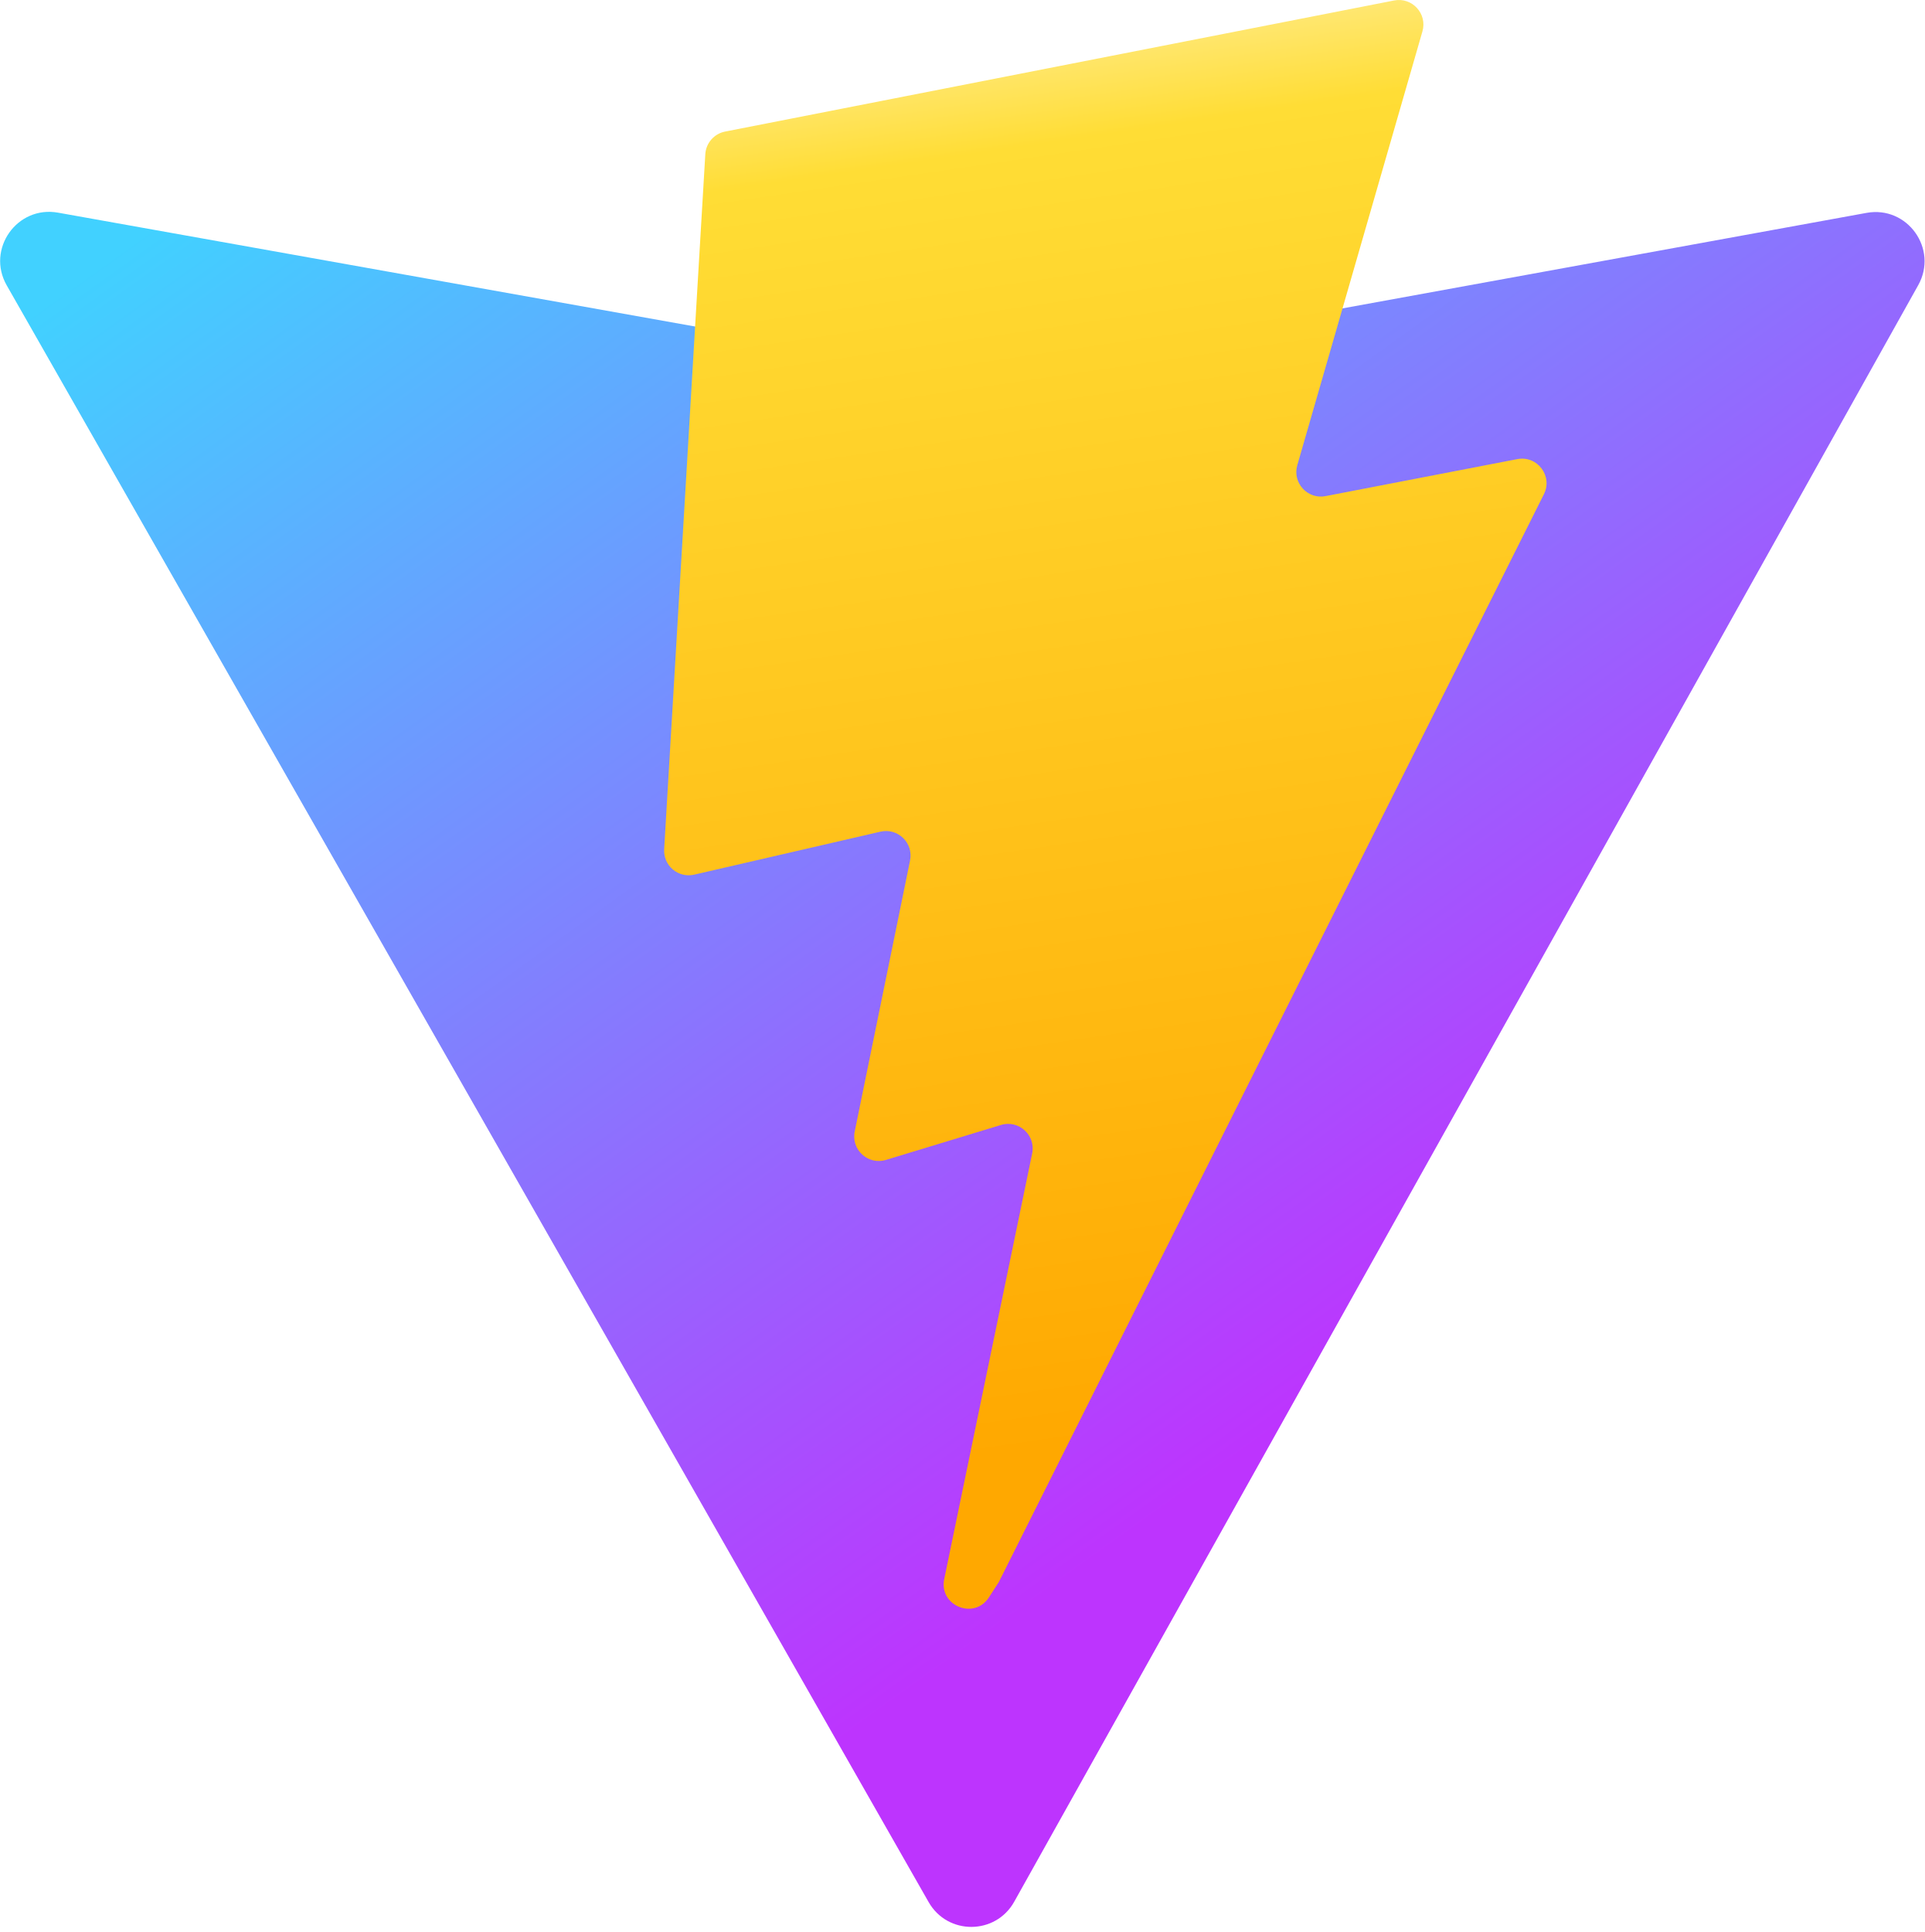
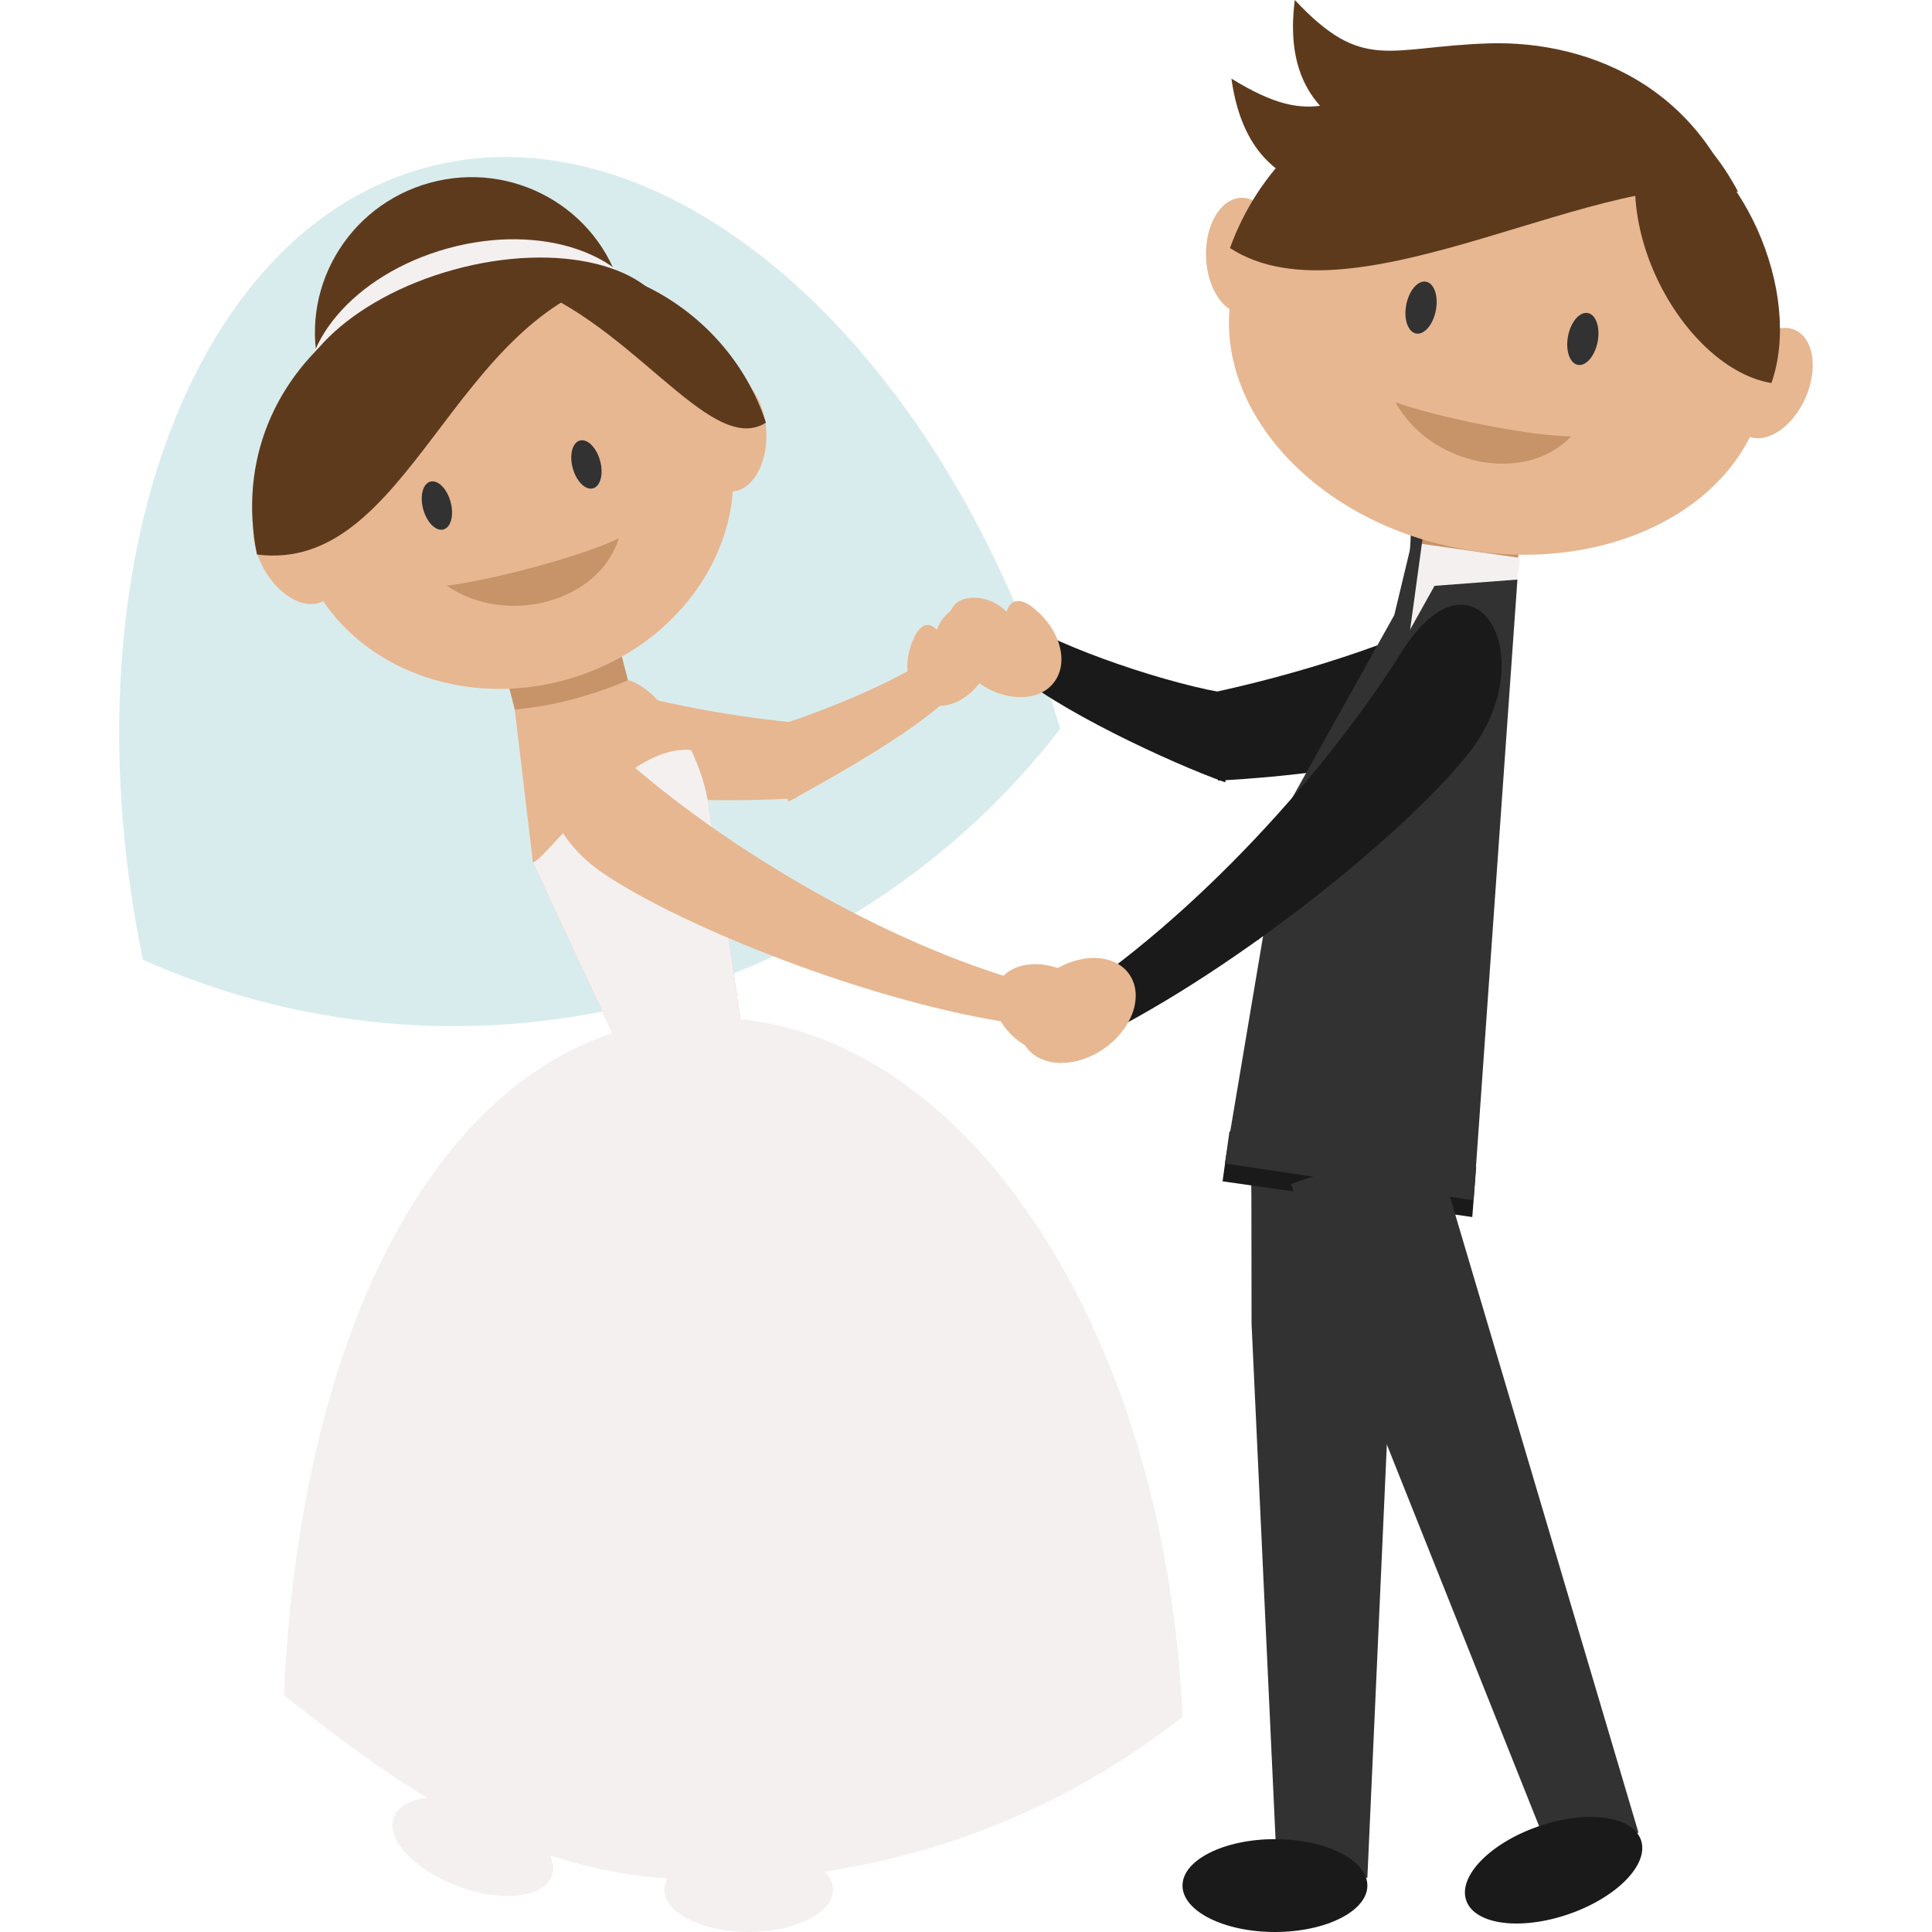
- <svg xmlns="http://www.w3.org/2000/svg" aria-hidden="true" role="img" class="iconify iconify--logos" width="31.88" height="32" preserveAspectRatio="xMidYMid meet" viewBox="0 0 256 257">
-   <defs>
-     <linearGradient id="IconifyId1813088fe1fbc01fb466" x1="-.828%" x2="57.636%" y1="7.652%" y2="78.411%">
-       <stop offset="0%" stop-color="#41D1FF" />
-       <stop offset="100%" stop-color="#BD34FE" />
-     </linearGradient>
-     <linearGradient id="IconifyId1813088fe1fbc01fb467" x1="43.376%" x2="50.316%" y1="2.242%" y2="89.03%">
-       <stop offset="0%" stop-color="#FFEA83" />
-       <stop offset="8.333%" stop-color="#FFDD35" />
-       <stop offset="100%" stop-color="#FFA800" />
-     </linearGradient>
-   </defs>
-   <path fill="url(#IconifyId1813088fe1fbc01fb466)" d="M255.153 37.938L134.897 252.976c-2.483 4.44-8.862 4.466-11.382.048L.875 37.958c-2.746-4.814 1.371-10.646 6.827-9.67l120.385 21.517a6.537 6.537 0 0 0 2.322-.004l117.867-21.483c5.438-.991 9.574 4.796 6.877 9.62Z" />
-   <path fill="url(#IconifyId1813088fe1fbc01fb467)" d="M185.432.063L96.44 17.501a3.268 3.268 0 0 0-2.634 3.014l-5.474 92.456a3.268 3.268 0 0 0 3.997 3.378l24.777-5.718c2.318-.535 4.413 1.507 3.936 3.838l-7.361 36.047c-.495 2.426 1.782 4.5 4.151 3.78l15.304-4.649c2.372-.72 4.652 1.36 4.15 3.788l-11.698 56.621c-.732 3.542 3.979 5.473 5.943 2.437l1.313-2.028l72.516-144.72c1.215-2.423-.88-5.186-3.54-4.672l-25.505 4.922c-2.396.462-4.435-1.77-3.759-4.114l16.646-57.705c.677-2.35-1.37-4.583-3.769-4.113Z" />
+ <svg xmlns="http://www.w3.org/2000/svg" version="1.1" id="Capa_1" viewBox="0 0 192.218 192.218" xml:space="preserve">
+   <g>
+     <g>
+       <polygon style="fill-rule:evenodd;clip-rule:evenodd;fill:#C79369;" points="139.868,59.515 150.065,60.765 153.003,44.613     142.807,43.364   " />
+       <path style="fill-rule:evenodd;clip-rule:evenodd;fill:#D9ECED;" d="M42.867,16.54c24.19-6.091,51.487,18.689,62.622,55.964    C95.45,85.526,81.076,95.42,63.821,99.765c-17.254,4.345-34.6,2.437-49.607-4.279C6.369,57.383,18.676,22.631,42.867,16.54z" />
+       <path style="fill-rule:evenodd;clip-rule:evenodd;fill:#E7B791;" d="M75.618,72.693c4.62-1.206,14.358-5.043,17.962-8.06    l2.035,3.481C92.585,72,82.841,77.31,78.458,79.754L75.618,72.693z" />
+       <path style="fill-rule:evenodd;clip-rule:evenodd;fill:#E7B791;" d="M61.695,68.729c5.153,1.444,11.526,2.63,18.295,3.255    l-0.798,7.444c-6.294,0.353-11.99,0.216-15.778-0.386C52.816,77.36,50.42,65.568,61.695,68.729z" />
+       <path style="fill-rule:evenodd;clip-rule:evenodd;fill:#E7B791;" d="M91.03,63.271c0.658-1.295,1.477-1.362,2.172-0.606    c0.722-2.026,2.817-2.923,3.824-2.411c1.959,0.995,2.451,3.96,1.099,6.621c-1.353,2.662-4.036,4.013-5.996,3.018    C90.17,68.897,89.678,65.933,91.03,63.271z" />
+       <rect x="50.657" y="59.49" transform="matrix(-0.968 0.2509 -0.2509 -0.968 128.1275 119.0598)" style="fill-rule:evenodd;clip-rule:evenodd;fill:#C79369;" width="11.633" height="16.416" />
+       <path style="fill-rule:evenodd;clip-rule:evenodd;fill:#E7B791;" d="M62.296,105.684l-9.273-19.877l-1.808-15.216    c3.843-0.349,7.594-1.342,11.261-2.918c2.957,0.66,7.304,6.845,8.068,12.755l3.331,22.255L62.296,105.684z" />
+       <path style="fill-rule:evenodd;clip-rule:evenodd;fill:#F5F0F0;" d="M70.589,101.248c24.945,0,45.366,30.695,47.062,69.56    c-12.914,10.177-29.269,16.262-47.062,16.262c-17.793,0-29.428-8.23-42.341-18.407C29.943,129.798,45.644,101.248,70.589,101.248z    " />
+       <path style="fill-rule:evenodd;clip-rule:evenodd;fill:#F5F0F0;" d="M53.023,85.807c1.392-0.335,9.265-11.864,15.74-11.179    c0.869,1.82,1.524,3.825,1.78,5.8l3.298,22.029l0.033,0.226l-11.579,3.001L53.023,85.807z" />
+       <path style="fill-rule:evenodd;clip-rule:evenodd;fill:#E7B791;" d="M62.975,76.206c9.295,8.038,24.634,17.502,39.36,21.626    l-1.217,4.013c-14.233-2.01-33.279-9.635-41.144-14.983C50.58,80.473,53.599,68.097,62.975,76.206z" />
+       <path style="fill-rule:evenodd;clip-rule:evenodd;fill:#F5F0F0;" d="M74.49,192.218c4.62,0,8.388-1.893,8.388-4.213    c0-2.319-3.768-4.212-8.388-4.212c-4.619,0-8.387,1.893-8.387,4.212C66.104,190.325,69.871,192.218,74.49,192.218z" />
+       <g>
+         <path style="fill-rule:evenodd;clip-rule:evenodd;fill:#323232;" d="M127.086,186.817l-2.566-55.118l-0.018-12.87l-0.013-4.289     h14.801c-1.082,24.093-2.165,48.184-3.247,72.277C133.057,186.817,130.07,186.817,127.086,186.817z" />
+         <polygon style="fill-rule:evenodd;clip-rule:evenodd;fill:#323232;" points="124.488,114.54 124.694,114.54 124.501,118.831      124.501,118.829    " />
+       </g>
+       <path style="fill-rule:evenodd;clip-rule:evenodd;fill:#1A1A1A;" d="M126.845,192.218c5.065,0,9.197-2.075,9.197-4.619    c0-2.544-4.132-4.619-9.197-4.619c-5.065,0-9.196,2.075-9.196,4.619C117.648,190.143,121.779,192.218,126.845,192.218z" />
+       <path style="fill-rule:evenodd;clip-rule:evenodd;fill:#1A1A1A;" d="M123.789,69.206c-5.521-0.494-16.764-4.198-21.469-6.96    l-1.662,4.376c4.216,3.867,15.746,9.256,21.233,11.213L123.789,69.206z" />
+       <path style="fill-rule:evenodd;clip-rule:evenodd;fill:#1A1A1A;" d="M140.004,63.063c-5.759,2.332-12.958,4.524-20.687,6.12    l1.882,8.484c7.307-0.406,13.86-1.3,18.152-2.482C151.361,71.875,152.603,57.961,140.004,63.063z" />
+       <path style="fill-rule:evenodd;clip-rule:evenodd;fill:#E7B791;" d="M102.724,60.413c-1.331-1.033-2.224-0.699-2.58,0.44    c-1.762-1.771-4.405-1.674-5.21-0.639c-1.563,2.016-0.612,5.371,2.126,7.497c2.737,2.125,6.225,2.215,7.789,0.199    C106.413,65.895,105.462,62.539,102.724,60.413z" />
+       <path style="fill-rule:evenodd;clip-rule:evenodd;fill:#E7B791;" d="M106.323,96.788c1.358,0.72,1.415,1.587,0.602,2.31    c2.132,0.802,3.042,3.036,2.481,4.093c-1.09,2.055-4.236,2.522-7.028,1.041c-2.793-1.48-4.174-4.347-3.084-6.402    C100.384,95.773,103.53,95.308,106.323,96.788z" />
+       <polygon style="fill-rule:evenodd;clip-rule:evenodd;fill:#F5F0F0;" points="140.652,53.995 151.24,55.51 150.439,61.107     138.877,63.977   " />
+       <polygon style="fill-rule:evenodd;clip-rule:evenodd;fill:#1A1A1A;" points="122.327,112.566 146.868,116.076 146.48,121.085     121.635,117.531   " />
+       <polygon style="fill-rule:evenodd;clip-rule:evenodd;fill:#323232;" points="146.611,119.419 150.971,57.662 142.723,58.286     126.697,87.02 121.859,115.763   " />
+       <path style="fill-rule:evenodd;clip-rule:evenodd;fill:#F5F0F0;" d="M141.539,55.326c-3.98,18.962-4.857,28.249-14.379,33.752    l1.149-8.203l10.411-19.682l1.933-7.198L141.539,55.326z" />
+       <path style="fill-rule:evenodd;clip-rule:evenodd;fill:#323232;" d="M141.619,52.967l-1.692,12.369l-0.836,1.848l-8.241,17.327    l-5.694,9.088l2.931-13.361l10.634-19.044l1.501-6.259c0.229-0.952,0.123-4.76,0.123-4.76L141.619,52.967z" />
+       <path style="fill-rule:evenodd;clip-rule:evenodd;fill:#1A1A1A;" d="M139.443,64.877c-7.162,11.414-20.203,26.266-34.317,35.32    l2.564,3.816c14.277-6.681,31.795-20.794,38.323-28.929C153.81,65.368,146.668,53.363,139.443,64.877z" />
+       <path style="fill-rule:evenodd;clip-rule:evenodd;fill:#E7B791;" d="M104.561,96.746c-1.381,0.967-1.325,1.918-0.343,2.595    c-2.212,1.16-2.901,3.714-2.149,4.788c1.462,2.09,4.95,2.173,7.789,0.186c2.84-1.987,3.956-5.292,2.494-7.383    C110.889,94.842,107.4,94.759,104.561,96.746z" />
+       <g>
+         <path style="fill-rule:evenodd;clip-rule:evenodd;fill:#323232;" d="M154.549,185.254l-20.446-51.25l-4.226-12.156l-1.414-4.05     l13.987-4.839c6.854,23.122,13.708,46.244,20.563,69.367C160.192,183.302,157.37,184.278,154.549,185.254z" />
+         <polygon style="fill-rule:evenodd;clip-rule:evenodd;fill:#323232;" points="128.463,117.798 128.657,117.73 129.878,121.85      129.877,121.848    " />
+       </g>
+       <ellipse transform="matrix(-0.327 -0.945 0.945 -0.327 29.2796 392.9934)" style="fill-rule:evenodd;clip-rule:evenodd;fill:#1A1A1A;" cx="154.577" cy="186.071" rx="4.619" ry="9.197" />
+       <ellipse transform="matrix(0.3481 -0.9375 0.9375 0.3481 -141.5662 163.8561)" style="fill-rule:evenodd;clip-rule:evenodd;fill:#F5F0F0;" cx="47.03" cy="183.715" rx="4.213" ry="8.387" />
+       <g>
+         <ellipse transform="matrix(0.4068 -0.9135 0.9135 0.4068 69.7285 183.6045)" style="fill-rule:evenodd;clip-rule:evenodd;fill:#E7B791;" cx="176.242" cy="38.11" rx="5.78" ry="3.699" />
+         <ellipse transform="matrix(-0.0363 -0.9993 0.9993 -0.0363 102.7389 149.9801)" style="fill-rule:evenodd;clip-rule:evenodd;fill:#E7B791;" cx="123.684" cy="25.454" rx="5.781" ry="3.699" />
+         <ellipse transform="matrix(0.1902 -0.9817 0.9817 0.1902 87.1974 173.969)" style="fill-rule:evenodd;clip-rule:evenodd;fill:#E7B791;" cx="149.051" cy="34.129" rx="20.796" ry="26.979" />
+         <ellipse transform="matrix(0.1902 -0.9817 0.9817 0.1902 84.4548 163.5784)" style="fill-rule:evenodd;clip-rule:evenodd;fill:#323232;" cx="141.381" cy="30.597" rx="2.624" ry="1.499" />
+         <ellipse transform="matrix(0.1902 -0.9817 0.9817 0.1902 94.4271 181.9119)" style="fill-rule:evenodd;clip-rule:evenodd;fill:#323232;" cx="157.484" cy="33.716" rx="2.624" ry="1.499" />
+         <path style="fill-rule:evenodd;clip-rule:evenodd;fill:#5E3A1D;" d="M172.931,19.088c-13.024-3.085-38.182,13.643-50.558,5.591     c5.658-15.662,24.02-21.512,37.684-16.426C165.101,10.129,169.54,12.703,172.931,19.088z" />
+         <path style="fill-rule:evenodd;clip-rule:evenodd;fill:#5E3A1D;" d="M164.05,11.641c-4.798,10.628,3.711,25.086,12.192,26.469     C179.388,29.184,173.471,15.208,164.05,11.641z" />
+         <path style="fill-rule:evenodd;clip-rule:evenodd;fill:#C79369;" d="M156.321,43.411c-3.952,0-13.266-1.872-17.482-3.387     C142.283,46.283,151.661,48.295,156.321,43.411z" />
+         <path style="fill-rule:evenodd;clip-rule:evenodd;fill:#5E3A1D;" d="M172.839,19.56c-17.68-7.8-47.153,10.951-50.322-11.739     c8.51,5.233,10.184,2.012,19.772-0.934C151.961,3.915,165.3,5.361,172.839,19.56z" />
+         <path style="fill-rule:evenodd;clip-rule:evenodd;fill:#5E3A1D;" d="M174.265,24.602C159.27,12.413,125.893,22.723,128.823,0     c6.827,7.293,9.292,4.628,19.318,4.316C158.254,4.002,170.739,8.917,174.265,24.602z" />
+       </g>
+       <g>
+         <ellipse transform="matrix(-0.2652 -0.9642 0.9642 -0.2652 27.4434 86.9165)" style="fill-rule:evenodd;clip-rule:evenodd;fill:#5E3A1D;" cx="46.841" cy="33.001" rx="15.363" ry="15.517" />
+         <ellipse transform="matrix(-0.2652 -0.9642 0.9642 -0.2652 25.4351 91.9061)" style="fill-rule:evenodd;clip-rule:evenodd;fill:#F5F0F0;" cx="47.738" cy="36.261" rx="11.981" ry="17.54" />
+         <ellipse transform="matrix(-0.2652 -0.9642 0.9642 -0.2652 24.7809 93.5307)" style="fill-rule:evenodd;clip-rule:evenodd;fill:#5E3A1D;" cx="48.03" cy="37.323" rx="10.88" ry="19.508" />
+         <ellipse transform="matrix(-0.2652 -0.9642 0.9642 -0.2652 17.5442 110.9603)" style="fill-rule:evenodd;clip-rule:evenodd;fill:#E7B791;" cx="51.053" cy="48.795" rx="19.555" ry="22.062" />
+         <g>
+           <ellipse transform="matrix(-0.2652 -0.9642 0.9642 -0.2652 29.2611 114.7157)" style="fill-rule:evenodd;clip-rule:evenodd;fill:#323232;" cx="58.34" cy="46.209" rx="2.467" ry="1.409" />
+           <ellipse transform="matrix(-0.2651 -0.9642 0.9642 -0.2651 6.4928 105.5464)" style="fill-rule:evenodd;clip-rule:evenodd;fill:#323232;" cx="43.469" cy="50.299" rx="2.467" ry="1.41" />
+         </g>
+         <path style="fill-rule:evenodd;clip-rule:evenodd;fill:#C79369;" d="M61.565,53.555c-3.531,1.748-12.677,4.195-17.112,4.707     C50.297,62.329,59.563,59.978,61.565,53.555z" />
+         <ellipse transform="matrix(-0.476 -0.8794 0.8794 -0.476 -4.6912 106.6855)" style="fill-rule:evenodd;clip-rule:evenodd;fill:#E7B791;" cx="29.438" cy="54.74" rx="5.761" ry="3.687" />
+         <ellipse transform="matrix(-0.0408 -0.9992 0.9992 -0.0408 32.4031 117.4178)" style="fill-rule:evenodd;clip-rule:evenodd;fill:#E7B791;" cx="72.564" cy="43.155" rx="5.761" ry="3.687" />
+         <g>
+           <path style="fill-rule:evenodd;clip-rule:evenodd;fill:#5E3A1D;" d="M50.418,27.82c11.975,3.284,20.086,17.828,25.788,14.232      C72.165,29.776,58.548,23.654,50.418,27.82z" />
+           <path style="fill-rule:evenodd;clip-rule:evenodd;fill:#5E3A1D;" d="M62.125,27.505c-17.185,3.736-21.34,29.617-36.561,27.665      C21.797,36.275,40.678,22.316,62.125,27.505z" />
+         </g>
+       </g>
+     </g>
+   </g>
</svg>
